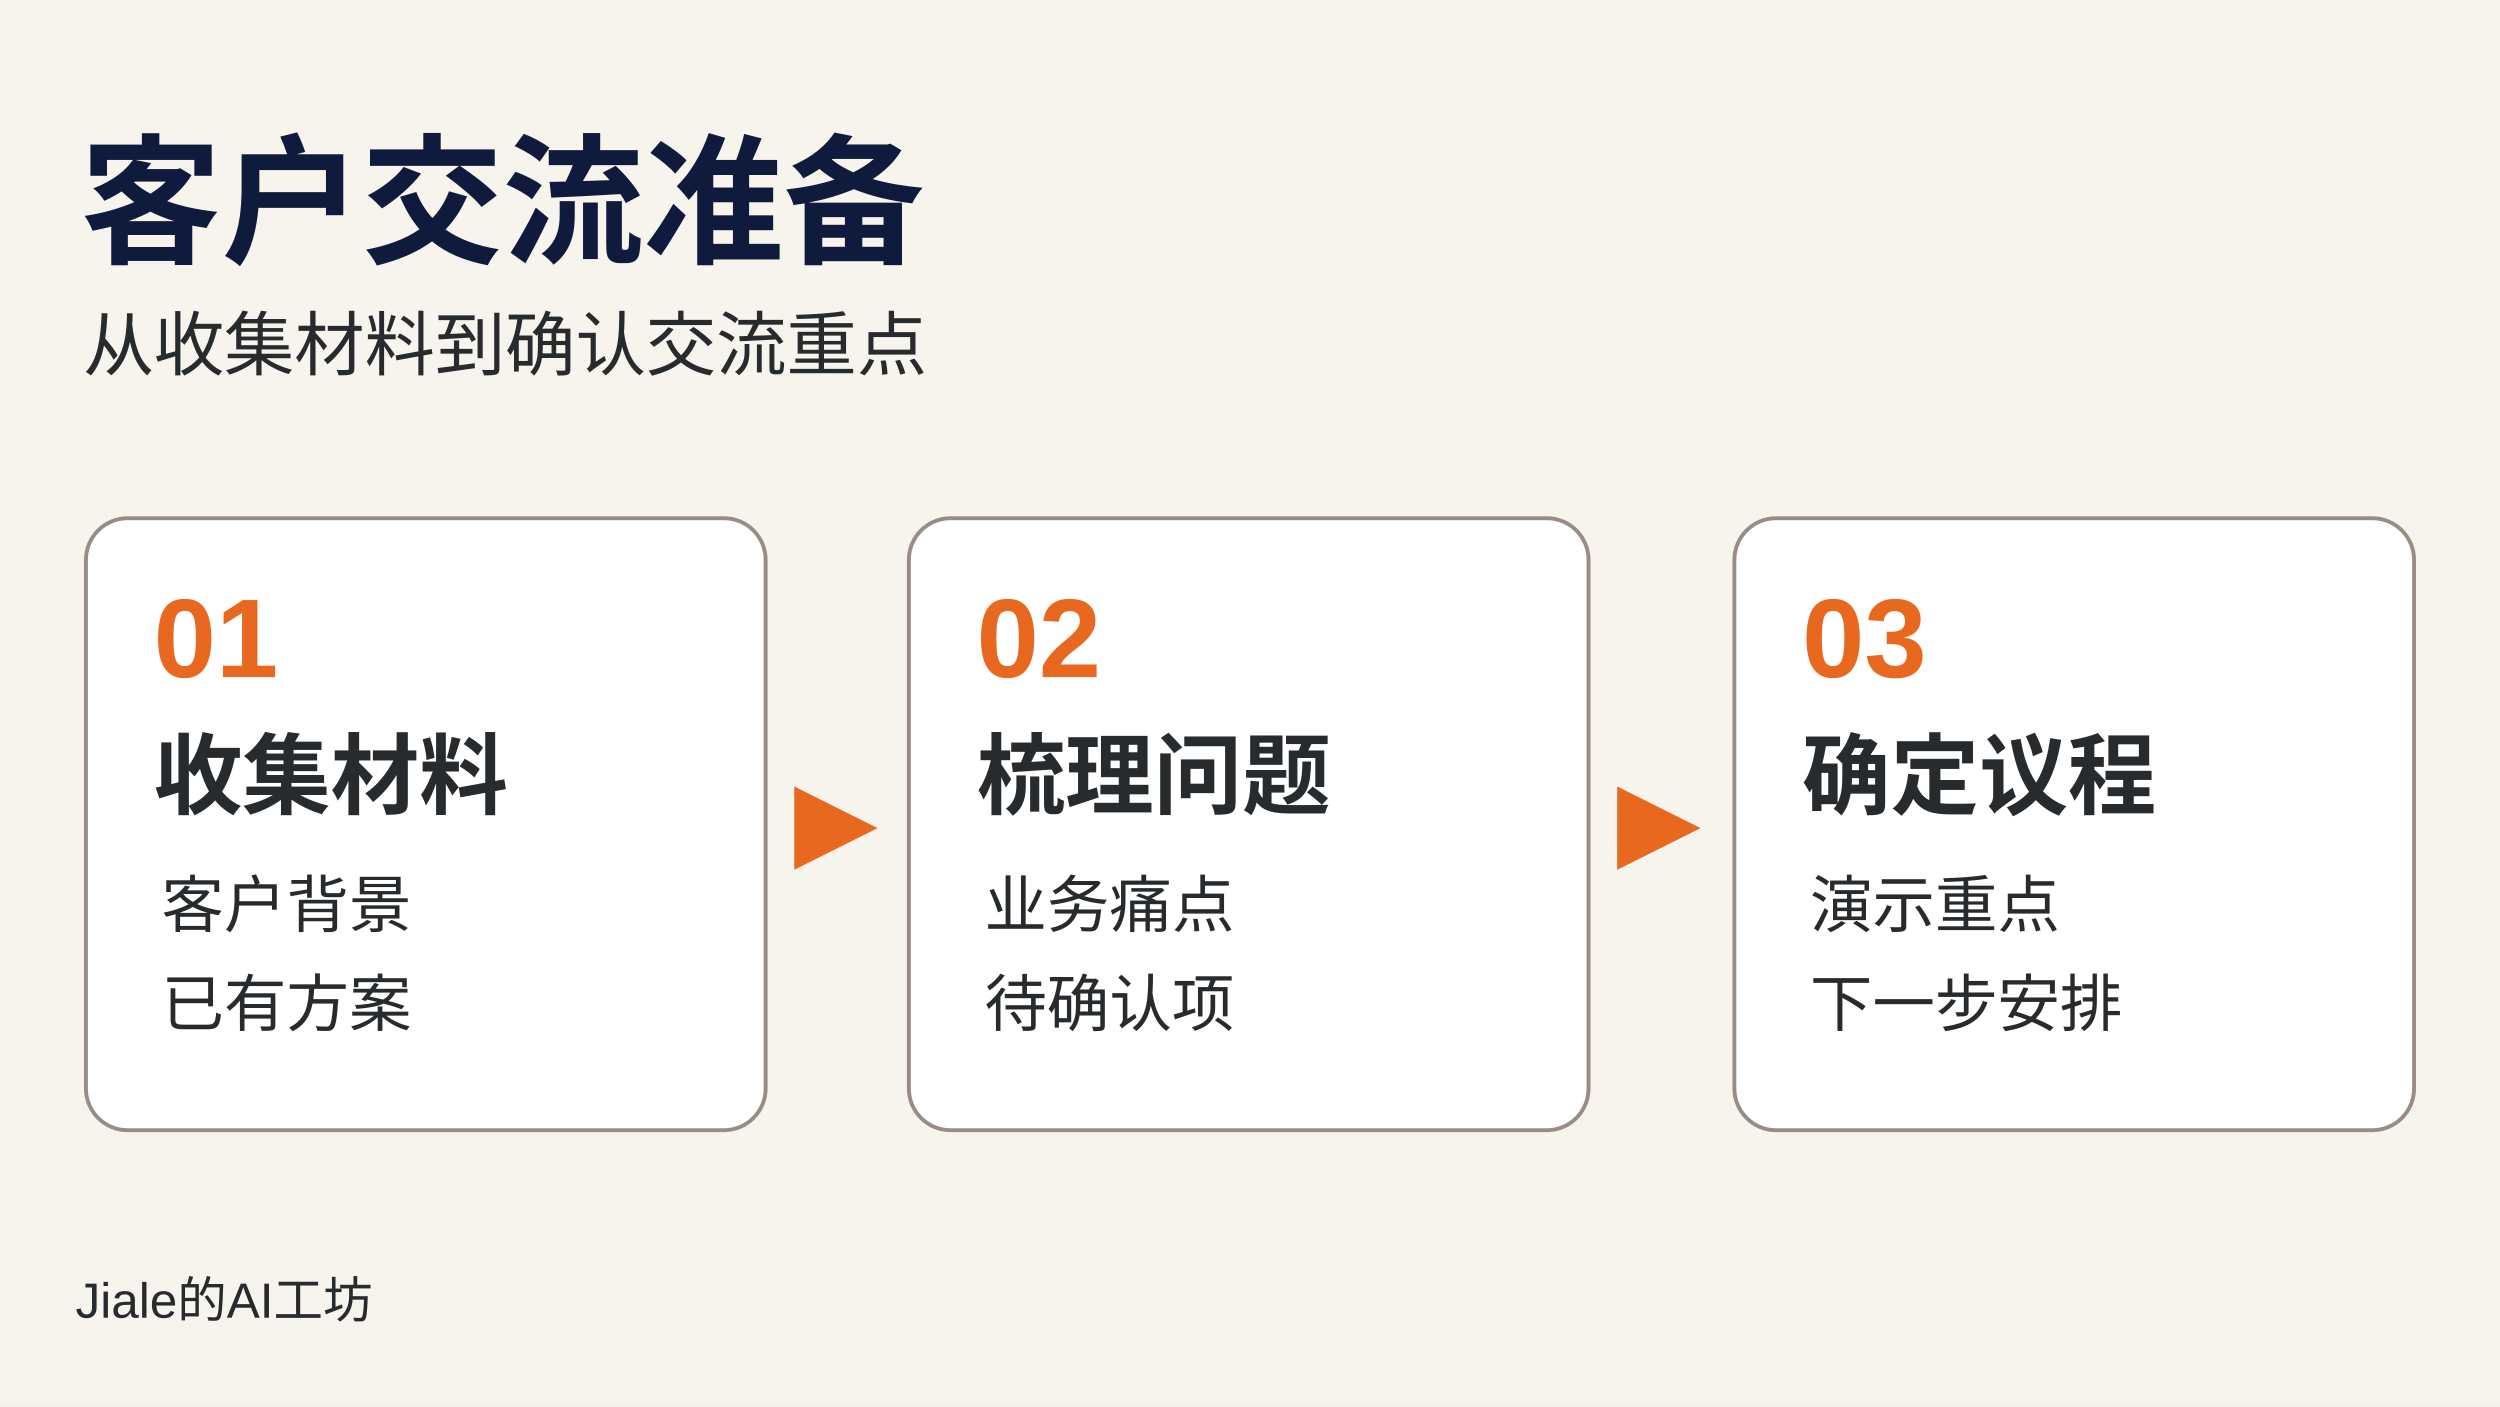
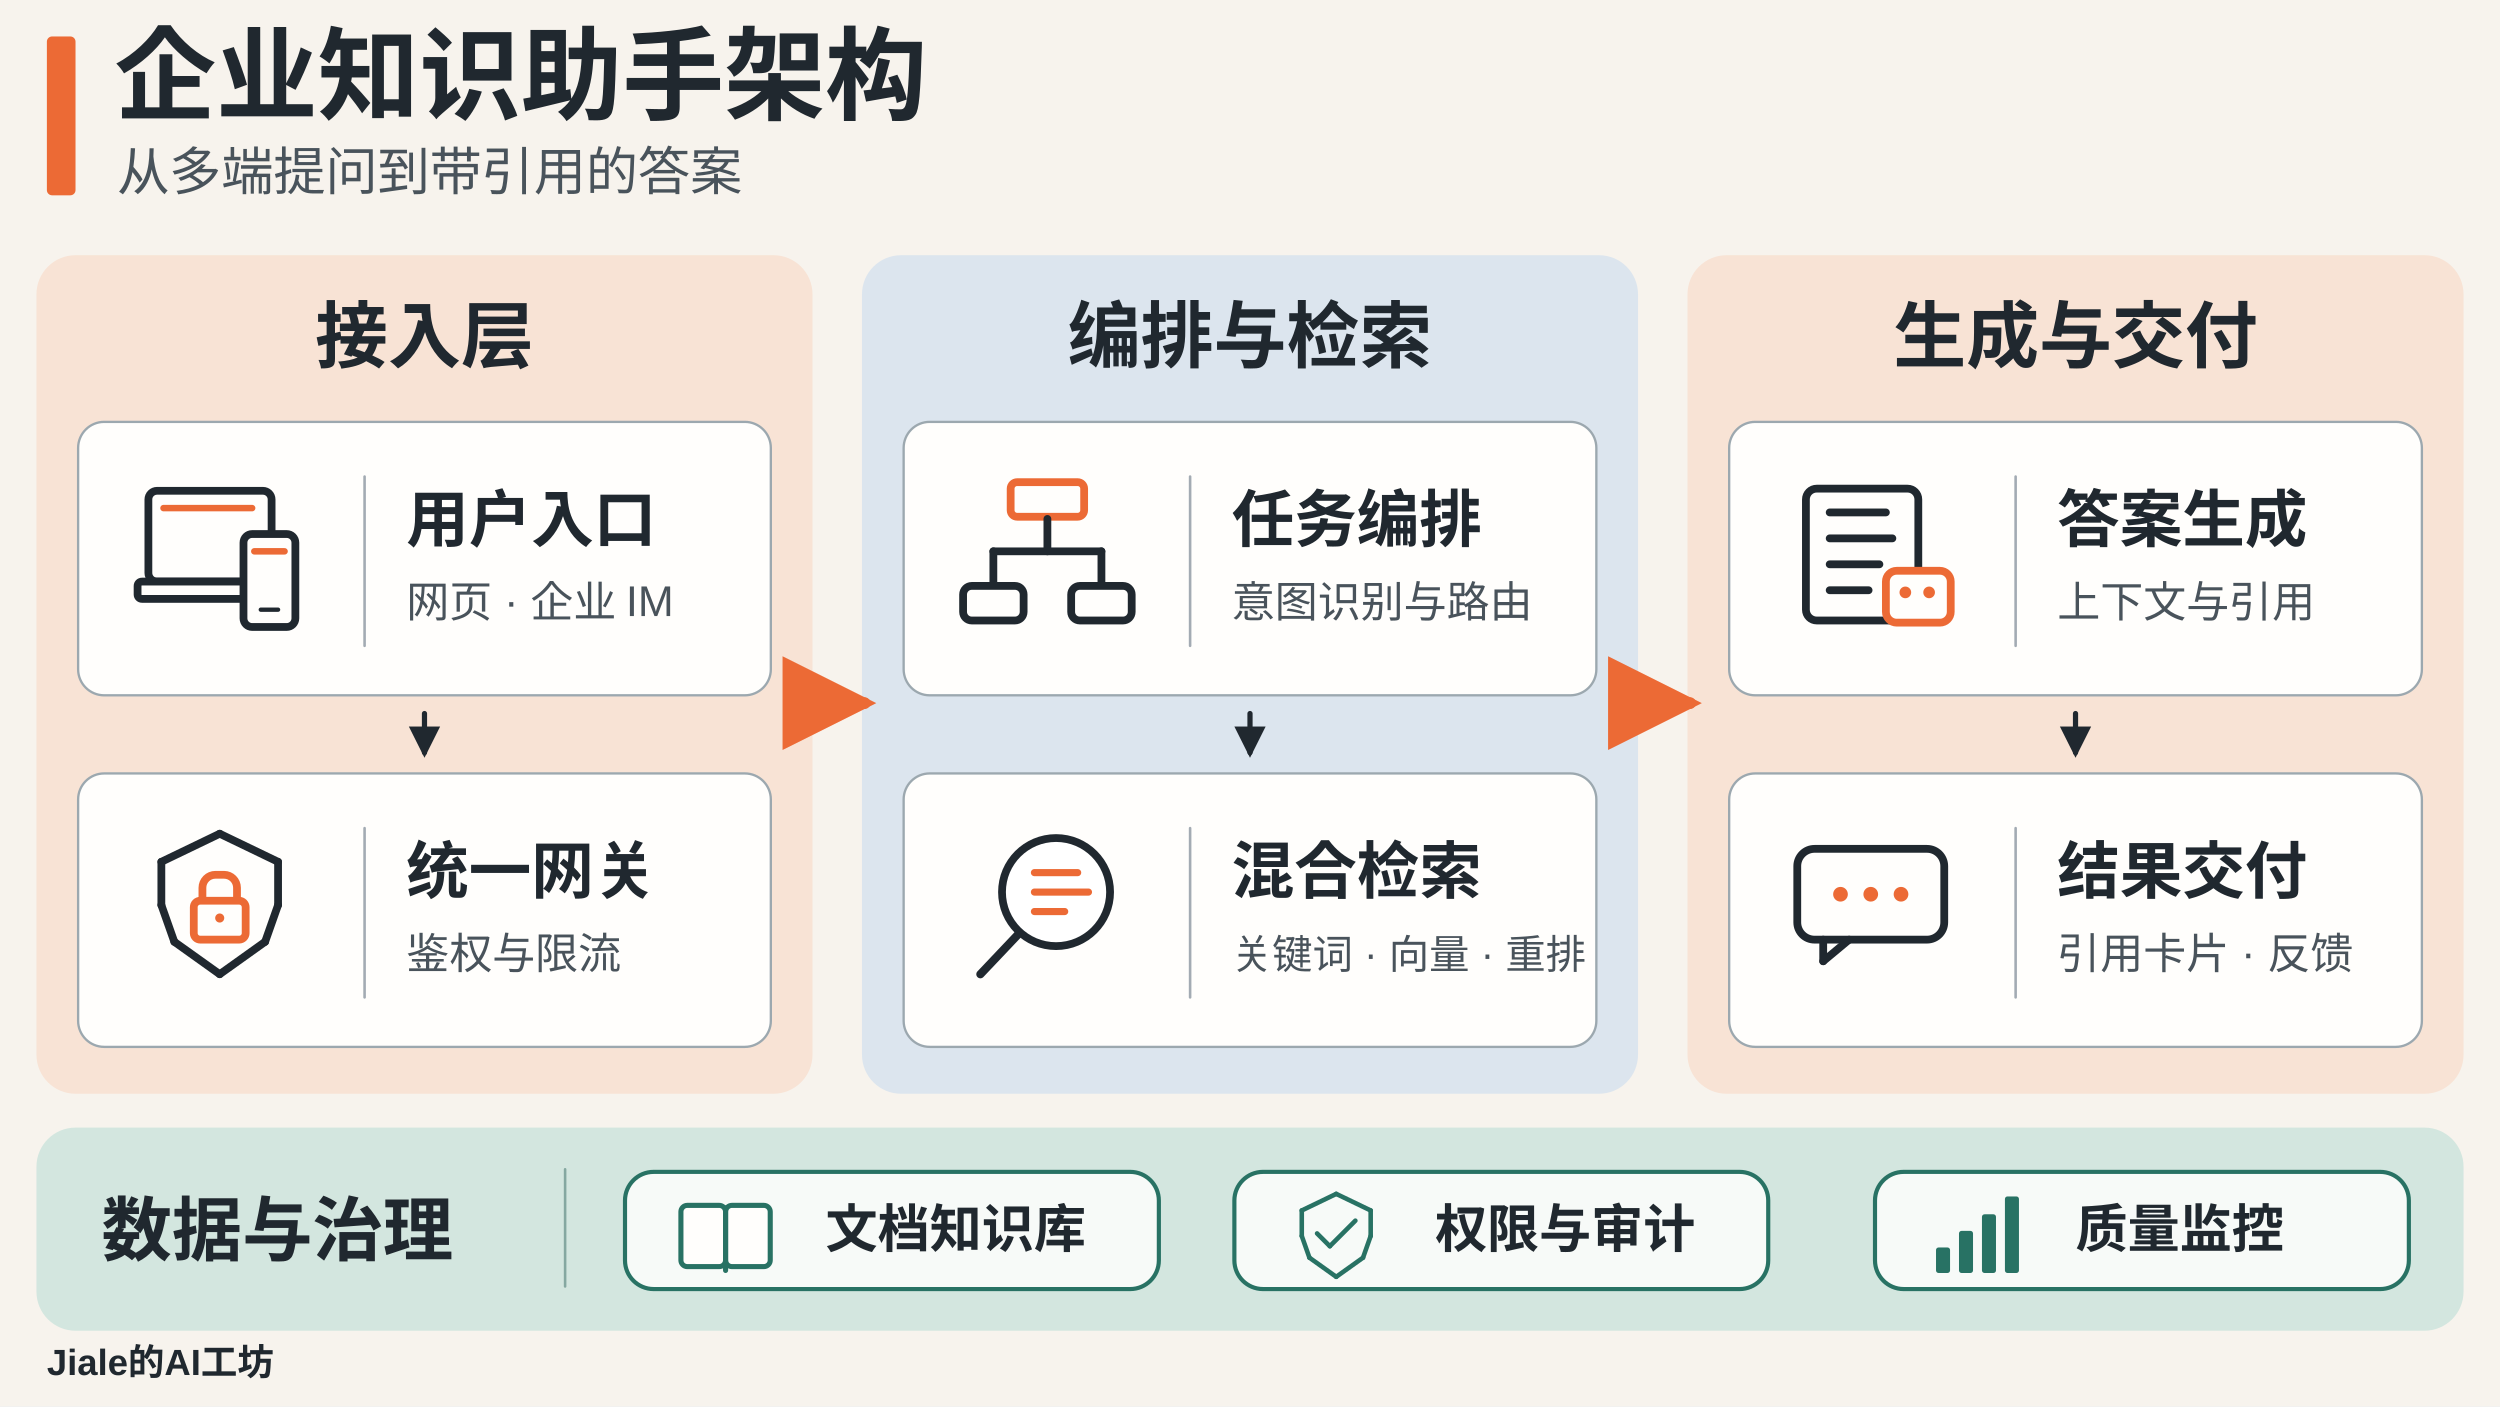
- <svg xmlns="http://www.w3.org/2000/svg" viewBox="0 0 960 540" width="960" height="540" font-family="Arial, PingFang SC" font-size="24">
+ <svg xmlns="http://www.w3.org/2000/svg" viewBox="0 0 960 540" width="960" height="540" font-family="Arial, PingFang SC" font-size="20">
  <defs>
-     <marker id="arrow" markerWidth="8" markerHeight="8" refX="7" refY="4" orient="auto">
-       <path d="M0 0 L8 4 L0 8 Z" fill="#E96820" />
+     <marker id="flow-arrow" markerWidth="8" markerHeight="8" refX="7" refY="4" orient="auto">
+       <path d="M0 0 L8 4 L0 8 Z" fill="#EC6A35" />
+     </marker>
+     <marker id="step-arrow" markerWidth="6" markerHeight="6" refX="5" refY="3" orient="auto">
+       <path d="M0 0 L6 3 L0 6 Z" fill="#20282F" />
    </marker>
  </defs>
-   <rect id="background" width="960" height="540" fill="#F7F3ED" />
+   <rect x="0" y="0" width="960" height="540" rx="0" fill="#F7F3ED" stroke="none" stroke-width="1" />
  <g id="header">
-     <text x="31" y="97" font-size="54" fill="#101A3D" font-weight="700">客户交流准备</text>
-     <text x="32" y="142" font-size="27" fill="#282B2D">从收集材料到确认交流重点</text>
+     <rect x="18" y="14" width="11" height="61" rx="2" fill="#EC6A35" stroke="none" stroke-width="1" />
+     <text x="44" y="43" font-size="39" font-weight="700" fill="#20282F" text-anchor="start">企业知识助手架构</text>
+     <text x="45" y="73" font-size="20" font-weight="400" fill="#49535B" text-anchor="start">从多端提问到带引用的答案</text>
  </g>
-   <g id="materials">
-     <rect x="33" y="199" width="261" height="235" rx="16" fill="#FFFFFF" stroke="#998D83" stroke-width="1.5" />
-     <text x="59" y="260" font-size="43" fill="#E96820" font-weight="700">01</text>
-     <text x="59" y="310" font-size="34" fill="#282B2D" font-weight="700">收集材料</text>
-     <text x="62" y="356" font-size="24" fill="#282B2D">客户背景</text>
-     <text x="62" y="394" font-size="24" fill="#282B2D">已有方案</text>
+   <g id="access">
+     <rect x="14" y="98" width="298" height="322" rx="15" fill="#F8E3D5" stroke="none" stroke-width="1" />
+     <text x="163" y="139" font-size="28" font-weight="700" fill="#20282F" text-anchor="middle">接入层</text>
  </g>
-   <line id="arrow-1" x1="309" y1="318" x2="333" y2="318" stroke="#E96820" stroke-width="4" marker-end="url(#arrow)" />
-   <g id="questions">
-     <rect x="349" y="199" width="261" height="235" rx="16" fill="#FFFFFF" stroke="#998D83" stroke-width="1.5" />
-     <text x="375" y="260" font-size="43" fill="#E96820" font-weight="700">02</text>
-     <text x="375" y="310" font-size="34" fill="#282B2D" font-weight="700">梳理问题</text>
-     <text x="378" y="356" font-size="24" fill="#282B2D">业务痛点</text>
-     <text x="378" y="394" font-size="24" fill="#282B2D">待确认项</text>
+   <g id="entry">
+     <rect x="30" y="162" width="266" height="105" rx="10" fill="#FFFEFC" stroke="#9CA8AF" stroke-width="0.9" />
+     <g transform="translate(52 181) scale(0.83)">
+       <rect x="6" y="9" width="57" height="42" rx="4" fill="#FFFEFC" stroke="#20282F" stroke-width="3.6" />
+       <line x1="13" y1="17" x2="54" y2="17" stroke="#EC6A35" stroke-width="3" stroke-linecap="round" />
+       <rect x="1" y="51" width="67" height="8" rx="2" fill="#FFFEFC" stroke="#20282F" stroke-width="3.6" />
+       <rect x="50" y="29" width="24" height="43" rx="4" fill="#FFFEFC" stroke="#20282F" stroke-width="3.6" />
+       <line x1="55" y1="37" x2="69" y2="37" stroke="#EC6A35" stroke-width="3" stroke-linecap="round" />
+       <line x1="58" y1="64" x2="66" y2="64" stroke="#20282F" stroke-width="2" stroke-linecap="round" />
+     </g>
+     <line x1="140" y1="183" x2="140" y2="248" stroke="#A3ABB3" stroke-width="1" stroke-linecap="round" />
+     <text x="156" y="208" font-size="24" font-weight="700" fill="#20282F" text-anchor="start">用户入口</text>
+     <text x="156" y="237" font-size="16.5" font-weight="400" fill="#49535B" text-anchor="start">网页 · 企业 IM</text>
  </g>
-   <line id="arrow-2" x1="625" y1="318" x2="649" y2="318" stroke="#E96820" stroke-width="4" marker-end="url(#arrow)" />
-   <g id="agenda">
-     <rect x="666" y="199" width="261" height="235" rx="16" fill="#FFFFFF" stroke="#998D83" stroke-width="1.5" />
-     <text x="692" y="260" font-size="43" fill="#E96820" font-weight="700">03</text>
-     <text x="692" y="310" font-size="34" fill="#282B2D" font-weight="700">确定议程</text>
-     <text x="695" y="356" font-size="24" fill="#282B2D">演示重点</text>
-     <text x="695" y="394" font-size="24" fill="#282B2D">下一步安排</text>
+   <g id="gateway">
+     <rect x="30" y="297" width="266" height="105" rx="10" fill="#FFFEFC" stroke="#9CA8AF" stroke-width="0.9" />
+     <g transform="translate(52 316) scale(0.83)">
+       <line x1="39" y1="5" x2="12" y2="18" stroke="#20282F" stroke-width="3.6" stroke-linecap="round" />
+       <line x1="12" y1="18" x2="12" y2="38" stroke="#20282F" stroke-width="3.6" stroke-linecap="round" />
+       <line x1="12" y1="38" x2="18" y2="55" stroke="#20282F" stroke-width="3.6" stroke-linecap="round" />
+       <line x1="18" y1="55" x2="39" y2="70" stroke="#20282F" stroke-width="3.6" stroke-linecap="round" />
+       <line x1="39" y1="70" x2="60" y2="55" stroke="#20282F" stroke-width="3.6" stroke-linecap="round" />
+       <line x1="60" y1="55" x2="66" y2="38" stroke="#20282F" stroke-width="3.6" stroke-linecap="round" />
+       <line x1="66" y1="38" x2="66" y2="18" stroke="#20282F" stroke-width="3.6" stroke-linecap="round" />
+       <line x1="66" y1="18" x2="39" y2="5" stroke="#20282F" stroke-width="3.6" stroke-linecap="round" />
+       <rect x="31" y="24" width="16" height="22" rx="6" fill="#FFFEFC" stroke="#EC6A35" stroke-width="3.6" />
+       <rect x="27" y="36" width="24" height="18" rx="3" fill="#FFFEFC" stroke="#EC6A35" stroke-width="3.6" />
+       <circle cx="39" cy="44" r="2.1" fill="#EC6A35" />
+     </g>
+     <line x1="140" y1="318" x2="140" y2="383" stroke="#A3ABB3" stroke-width="1" stroke-linecap="round" />
+     <text x="156" y="343" font-size="24" font-weight="700" fill="#20282F" text-anchor="start">统一网关</text>
+     <text x="156" y="372" font-size="16.5" font-weight="400" fill="#49535B" text-anchor="start">鉴权与限流</text>
  </g>
-   <text x="29" y="506" font-size="19" fill="#282B2D">Jiale的AI工坊</text>
+   <line x1="163" y1="274" x2="163" y2="289" stroke="#20282F" stroke-width="2" stroke-linecap="round" marker-end="url(#step-arrow)" />
+   <g id="orchestration">
+     <rect x="331" y="98" width="298" height="322" rx="15" fill="#DCE5EE" stroke="none" stroke-width="1" />
+     <text x="480" y="139" font-size="28" font-weight="700" fill="#20282F" text-anchor="middle">编排与检索</text>
+   </g>
+   <g id="routing">
+     <rect x="347" y="162" width="266" height="105" rx="10" fill="#FFFEFC" stroke="#9CA8AF" stroke-width="0.9" />
+     <g transform="translate(369 181) scale(0.83)">
+       <rect x="23" y="5" width="34" height="16" rx="3" fill="#FFFEFC" stroke="#EC6A35" stroke-width="3.6" />
+       <line x1="40" y1="22" x2="40" y2="37" stroke="#20282F" stroke-width="3.6" stroke-linecap="round" />
+       <line x1="15" y1="52" x2="15" y2="37" stroke="#20282F" stroke-width="3.6" stroke-linecap="round" />
+       <line x1="15" y1="37" x2="65" y2="37" stroke="#20282F" stroke-width="3.6" stroke-linecap="round" />
+       <line x1="65" y1="37" x2="65" y2="52" stroke="#20282F" stroke-width="3.6" stroke-linecap="round" />
+       <rect x="1" y="53" width="28" height="16" rx="4" fill="#FFFEFC" stroke="#20282F" stroke-width="3.6" />
+       <rect x="51" y="53" width="28" height="16" rx="4" fill="#FFFEFC" stroke="#20282F" stroke-width="3.6" />
+     </g>
+     <line x1="457" y1="183" x2="457" y2="248" stroke="#A3ABB3" stroke-width="1" stroke-linecap="round" />
+     <text x="473" y="208" font-size="24" font-weight="700" fill="#20282F" text-anchor="start">任务编排</text>
+     <text x="473" y="237" font-size="16.5" font-weight="400" fill="#49535B" text-anchor="start">意图识别与路由</text>
+   </g>
+   <g id="retrieval">
+     <rect x="347" y="297" width="266" height="105" rx="10" fill="#FFFEFC" stroke="#9CA8AF" stroke-width="0.9" />
+     <g transform="translate(369 316) scale(0.83)">
+       <circle cx="44" cy="32" r="25" fill="#FFFFFF" stroke="#20282F" stroke-width="3.6" />
+       <line x1="27" y1="51" x2="9" y2="70" stroke="#20282F" stroke-width="3.8" stroke-linecap="round" />
+       <line x1="34" y1="23" x2="54" y2="23" stroke="#EC6A35" stroke-width="3.3" stroke-linecap="round" />
+       <line x1="34" y1="32" x2="59" y2="32" stroke="#EC6A35" stroke-width="3.3" stroke-linecap="round" />
+       <line x1="34" y1="41" x2="48" y2="41" stroke="#EC6A35" stroke-width="3.3" stroke-linecap="round" />
+     </g>
+     <line x1="457" y1="318" x2="457" y2="383" stroke="#A3ABB3" stroke-width="1" stroke-linecap="round" />
+     <text x="473" y="343" font-size="24" font-weight="700" fill="#20282F" text-anchor="start">混合检索</text>
+     <text x="473" y="372" font-size="15.5" font-weight="400" fill="#49535B" text-anchor="start">关键词 · 向量 · 重排</text>
+   </g>
+   <line x1="480" y1="274" x2="480" y2="289" stroke="#20282F" stroke-width="2" stroke-linecap="round" marker-end="url(#step-arrow)" />
+   <g id="generation">
+     <rect x="648" y="98" width="298" height="322" rx="15" fill="#F8E3D5" stroke="none" stroke-width="1" />
+     <text x="797" y="139" font-size="28" font-weight="700" fill="#20282F" text-anchor="middle">生成与交付</text>
+   </g>
+   <g id="answer">
+     <rect x="664" y="162" width="266" height="105" rx="10" fill="#FFFEFC" stroke="#9CA8AF" stroke-width="0.9" />
+     <g transform="translate(686 181) scale(0.83)">
+       <rect x="9" y="8" width="52" height="61" rx="5" fill="#FFFEFC" stroke="#20282F" stroke-width="3.6" />
+       <line x1="20" y1="19" x2="46" y2="19" stroke="#20282F" stroke-width="3.6" stroke-linecap="round" />
+       <line x1="20" y1="31" x2="49" y2="31" stroke="#20282F" stroke-width="3.6" stroke-linecap="round" />
+       <line x1="20" y1="43" x2="43" y2="43" stroke="#20282F" stroke-width="3.6" stroke-linecap="round" />
+       <line x1="20" y1="55" x2="38" y2="55" stroke="#20282F" stroke-width="3.6" stroke-linecap="round" />
+       <rect x="46" y="46" width="30" height="24" rx="5" fill="#FFFEFC" stroke="#EC6A35" stroke-width="3.6" />
+       <circle cx="55" cy="56" r="2.7" fill="#EC6A35" />
+       <circle cx="66" cy="56" r="2.7" fill="#EC6A35" />
+     </g>
+     <line x1="774" y1="183" x2="774" y2="248" stroke="#A3ABB3" stroke-width="1" stroke-linecap="round" />
+     <text x="790" y="208" font-size="24" font-weight="700" fill="#20282F" text-anchor="start">答案生成</text>
+     <text x="790" y="237" font-size="16.5" font-weight="400" fill="#49535B" text-anchor="start">上下文与引用</text>
+   </g>
+   <g id="delivery">
+     <rect x="664" y="297" width="266" height="105" rx="10" fill="#FFFEFC" stroke="#9CA8AF" stroke-width="0.9" />
+     <g transform="translate(686 316) scale(0.83)">
+       <rect x="5" y="12" width="68" height="42" rx="8" fill="#FFFEFC" stroke="#20282F" stroke-width="3.6" />
+       <line x1="17" y1="54" x2="17" y2="64" stroke="#20282F" stroke-width="3.6" stroke-linecap="round" />
+       <line x1="17" y1="64" x2="29" y2="54" stroke="#20282F" stroke-width="3.6" stroke-linecap="round" />
+       <circle cx="25" cy="33" r="3.4" fill="#EC6A35" />
+       <circle cx="39" cy="33" r="3.4" fill="#EC6A35" />
+       <circle cx="53" cy="33" r="3.4" fill="#EC6A35" />
+     </g>
+     <line x1="774" y1="318" x2="774" y2="383" stroke="#A3ABB3" stroke-width="1" stroke-linecap="round" />
+     <text x="790" y="343" font-size="24" font-weight="700" fill="#20282F" text-anchor="start">结果交付</text>
+     <text x="790" y="372" font-size="16.5" font-weight="400" fill="#49535B" text-anchor="start">引用卡片 · 反馈</text>
+   </g>
+   <line x1="797" y1="274" x2="797" y2="289" stroke="#20282F" stroke-width="2" stroke-linecap="round" marker-end="url(#step-arrow)" />
+   <line x1="311" y1="270" x2="332" y2="270" stroke="#EC6A35" stroke-width="4.5" stroke-linecap="round" marker-end="url(#flow-arrow)" />
+   <line x1="628" y1="270" x2="649" y2="270" stroke="#EC6A35" stroke-width="4.5" stroke-linecap="round" marker-end="url(#flow-arrow)" />
+   <g id="data-governance">
+     <rect x="14" y="433" width="932" height="78" rx="15" fill="#D3E6DF" stroke="none" stroke-width="1" />
+     <text x="39" y="482" font-size="27" font-weight="700" fill="#20282F" text-anchor="start">数据与治理</text>
+     <line x1="217" y1="449" x2="217" y2="494" stroke="#85A8A1" stroke-width="1" stroke-linecap="round" />
+   </g>
+   <g id="knowledge">
+     <rect x="240" y="450" width="205" height="45" rx="11" fill="#F7FAF8" stroke="#287264" stroke-width="1.6" />
+     <g transform="translate(260 456) scale(0.49)">
+       <rect x="3" y="14" width="35" height="48" rx="5" fill="#FFFEFC" stroke="#287264" stroke-width="4" />
+       <rect x="38" y="14" width="35" height="48" rx="5" fill="#FFFEFC" stroke="#287264" stroke-width="4" />
+       <line x1="38" y1="16" x2="38" y2="65" stroke="#287264" stroke-width="4" stroke-linecap="round" />
+     </g>
+     <text x="317" y="479" font-size="20" font-weight="700" fill="#20282F" text-anchor="start">文档知识库</text>
+   </g>
+   <g id="audit">
+     <rect x="474" y="450" width="205" height="45" rx="11" fill="#F7FAF8" stroke="#287264" stroke-width="1.6" />
+     <g transform="translate(494 456) scale(0.49)">
+       <line x1="39" y1="5" x2="12" y2="18" stroke="#287264" stroke-width="3.6" stroke-linecap="round" />
+       <line x1="12" y1="18" x2="12" y2="38" stroke="#287264" stroke-width="3.6" stroke-linecap="round" />
+       <line x1="12" y1="38" x2="18" y2="55" stroke="#287264" stroke-width="3.6" stroke-linecap="round" />
+       <line x1="18" y1="55" x2="39" y2="70" stroke="#287264" stroke-width="3.6" stroke-linecap="round" />
+       <line x1="39" y1="70" x2="60" y2="55" stroke="#287264" stroke-width="3.6" stroke-linecap="round" />
+       <line x1="60" y1="55" x2="66" y2="38" stroke="#287264" stroke-width="3.6" stroke-linecap="round" />
+       <line x1="66" y1="38" x2="66" y2="18" stroke="#287264" stroke-width="3.6" stroke-linecap="round" />
+       <line x1="66" y1="18" x2="39" y2="5" stroke="#287264" stroke-width="3.6" stroke-linecap="round" />
+       <line x1="24" y1="36" x2="34" y2="46" stroke="#287264" stroke-width="3.6" stroke-linecap="round" />
+       <line x1="34" y1="46" x2="54" y2="26" stroke="#287264" stroke-width="3.6" stroke-linecap="round" />
+     </g>
+     <text x="551" y="479" font-size="20" font-weight="700" fill="#20282F" text-anchor="start">权限与审计</text>
+   </g>
+   <g id="quality">
+     <rect x="720" y="450" width="205" height="45" rx="11" fill="#F7FAF8" stroke="#287264" stroke-width="1.6" />
+     <g transform="translate(740 456) scale(0.49)">
+       <rect x="7" y="47" width="11" height="20" rx="2" fill="#287264" stroke="none" stroke-width="1" />
+       <rect x="25" y="34" width="11" height="33" rx="2" fill="#287264" stroke="none" stroke-width="1" />
+       <rect x="43" y="21" width="11" height="46" rx="2" fill="#287264" stroke="none" stroke-width="1" />
+       <rect x="61" y="7" width="11" height="60" rx="2" fill="#287264" stroke="none" stroke-width="1" />
+     </g>
+     <text x="797" y="479" font-size="20" font-weight="700" fill="#20282F" text-anchor="start">质量监控</text>
+   </g>
+   <text x="18" y="528" font-size="14" font-weight="700" fill="#20282F" text-anchor="start">Jiale的AI工坊</text>
</svg>
